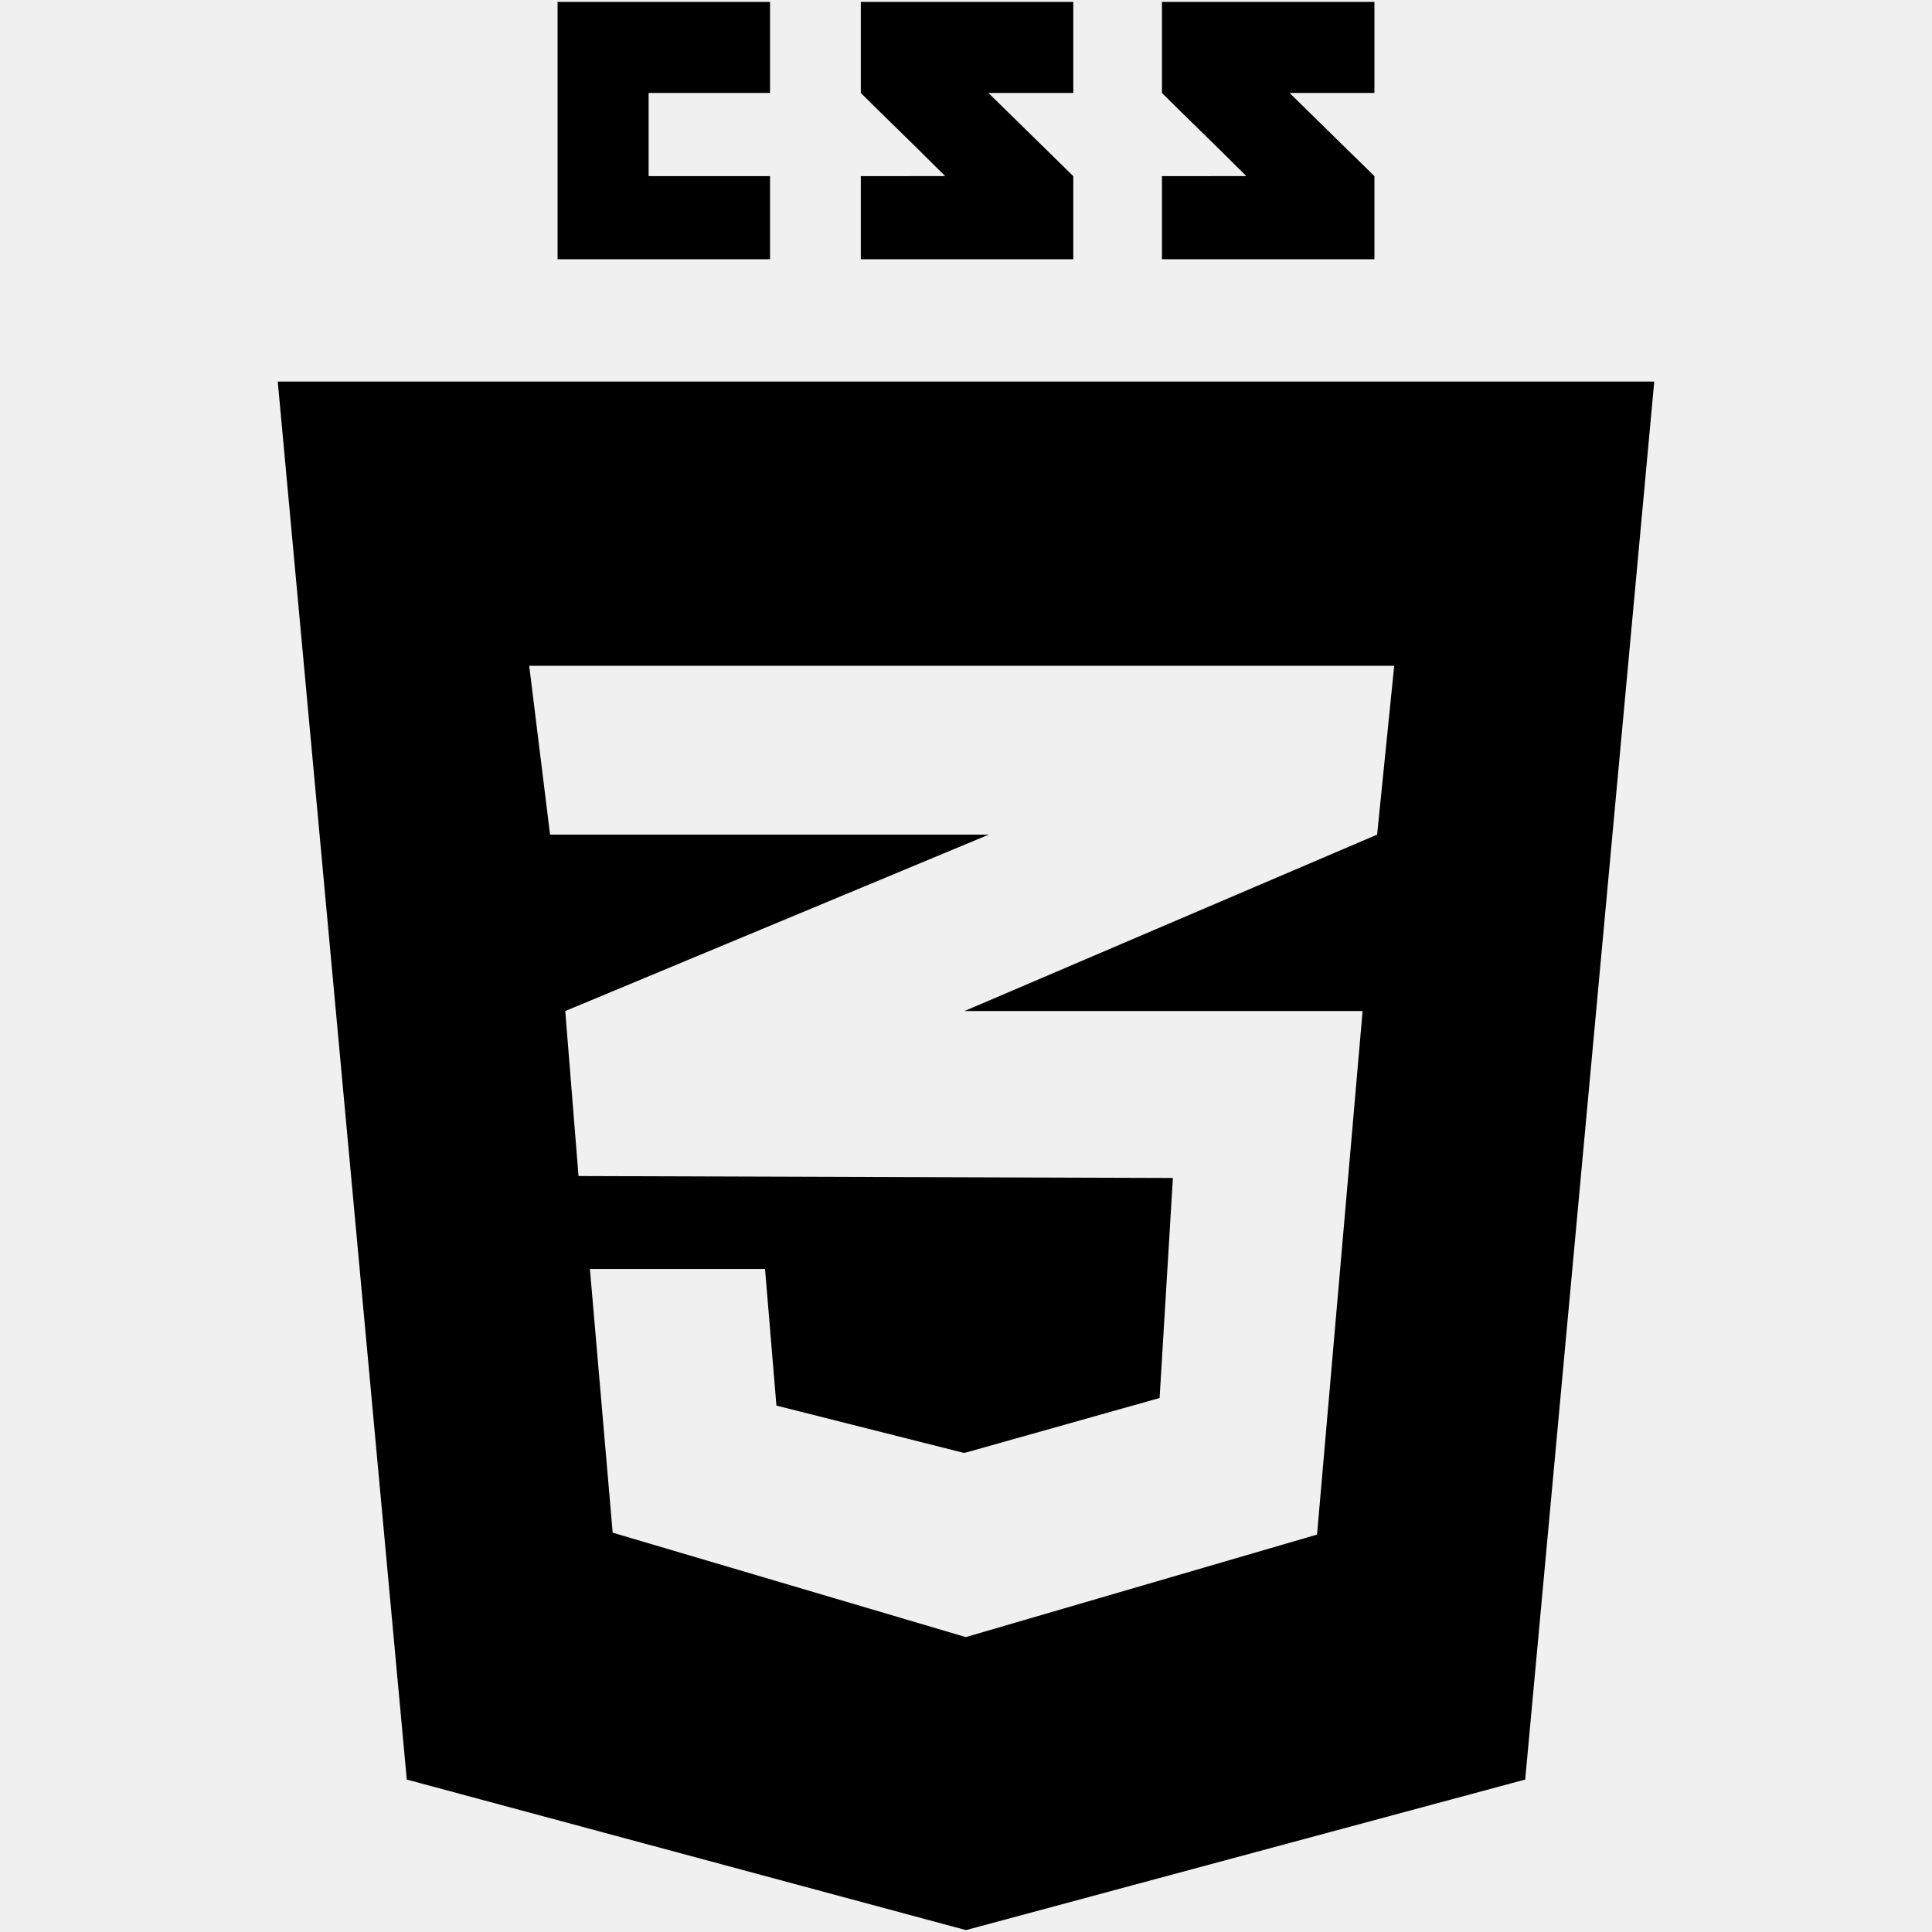
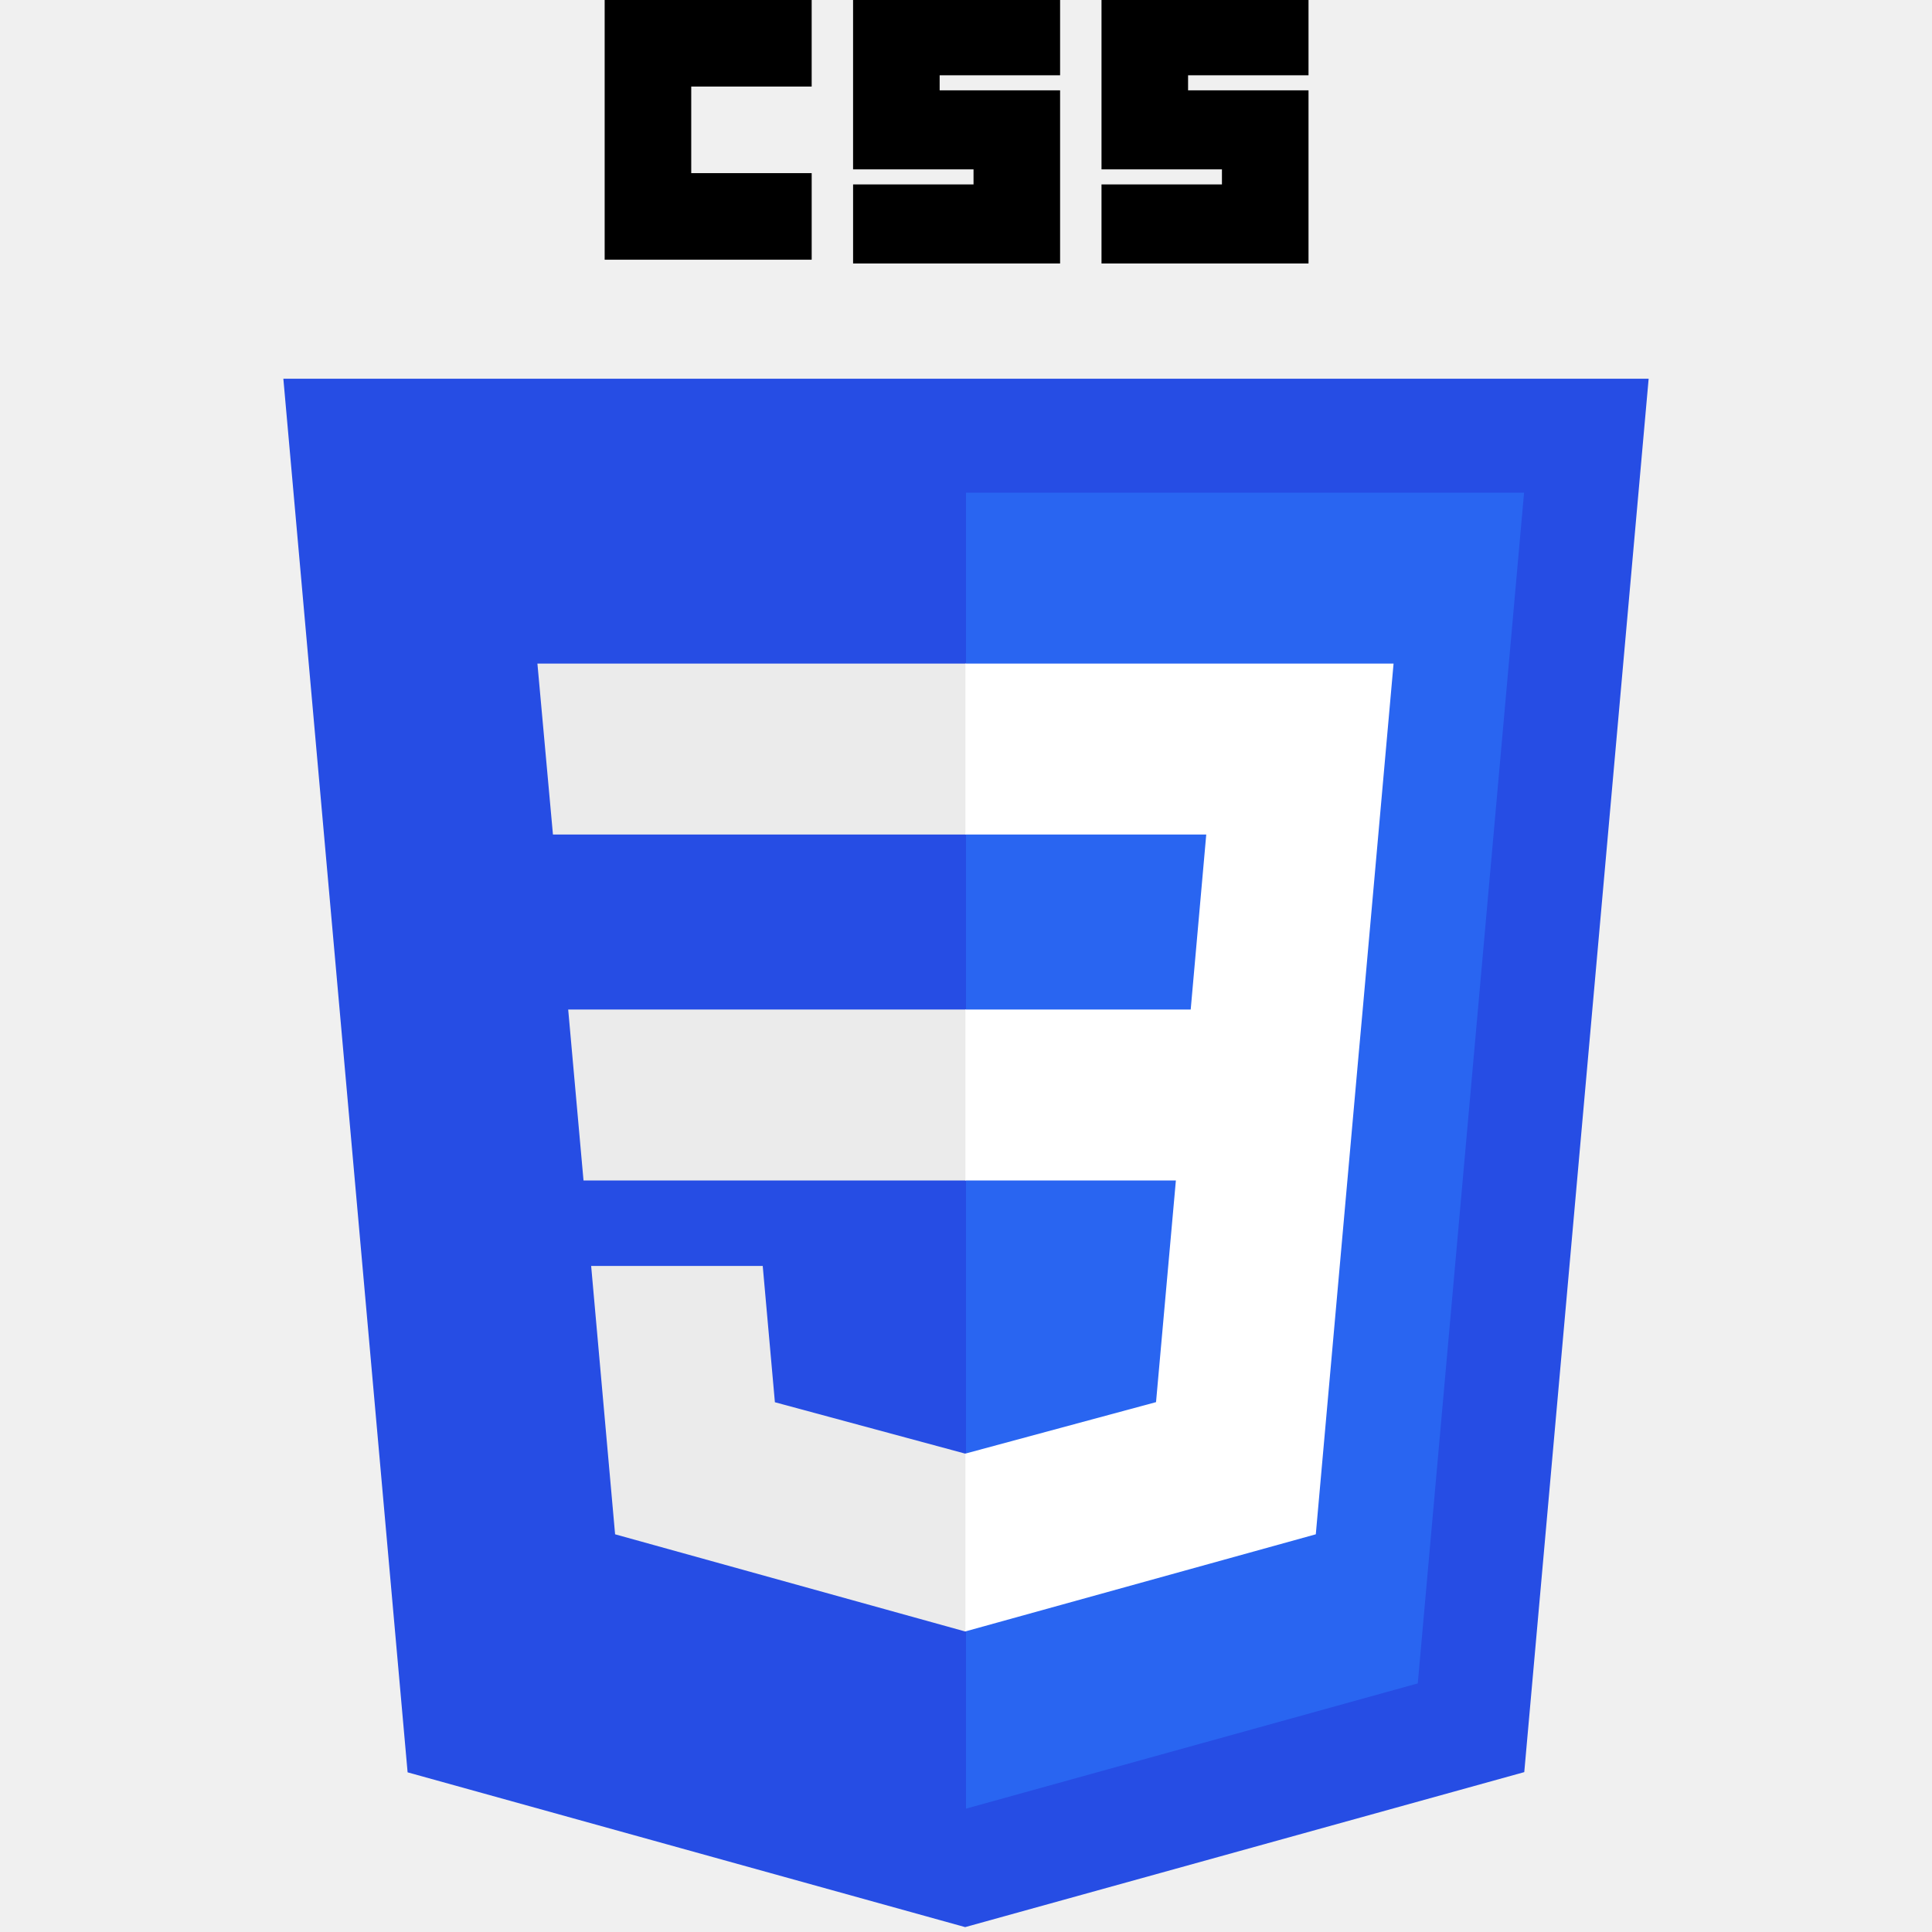
- <svg xmlns="http://www.w3.org/2000/svg" fill="#000000" version="1.1" width="800px" height="800px" viewBox="0 0 512 512" enable-background="new 0 0 512 512" xml:space="preserve">
-   <g id="c133de6af664cd4f011a55de6b001a2b">
-     <path display="inline" d="M204.064,46.682v22.018h-56.302V0.501h56.302v24.13h-32.172v22.051H204.064z M261.941,24.631h22.492   V0.501h-56.308c0,0,0,12.112,0,24.13c7.533,7.533,11.461,11.139,22.356,22.034c-6.369,0-22.356,0.022-22.356,0.021v22.014h56.308   V46.682L261.941,24.631z M341.746,24.631h22.49V0.501H307.93c0,0,0,12.112,0,24.13c7.531,7.533,11.461,11.139,22.355,22.034   c-6.365,0-22.355,0.022-22.355,0.021v22.014h56.307V46.682L341.746,24.631z M438.395,101.112l-34.203,370.486l-148.193,39.9   l-148.196-39.9L73.605,101.112H438.395z M369.477,176.444H255.865h-115.62l5.529,44.739h110.091h6.184l-6.184,2.574   l-106.067,44.177l3.518,43.73l102.549,0.333l54.963,0.175l-3.521,58.311l-51.442,14.484v-0.046l-0.422,0.116l-49.684-12.542   l-3.015-36.195h-0.164h-46.085h-0.162l6.032,69.876l93.5,27.649v-0.05l0.168,0.05l93-27.146L361.1,267.935H255.865h-0.26   l0.26-0.112l109.086-46.639L369.477,176.444z">
- 
- </path>
-   </g>
+ <svg xmlns="http://www.w3.org/2000/svg" width="800px" height="800px" viewBox="-52.5 0 361 361" preserveAspectRatio="xMidYMid">
+   <path d="M127.844 360.088L23.662 331.166.445 70.766h255.11l-23.241 260.36-104.47 28.962z" fill="#264DE4" />
+   <path d="M212.417 314.547l19.86-222.49H128V337.95l84.417-23.403z" fill="#2965F1" />
+   <path d="M53.669 188.636l2.862 31.937H128v-31.937H53.669zM47.917 123.995l2.903 31.937H128v-31.937H47.917zM128 271.58l-.14.037-35.568-9.604-2.274-25.471h-32.06l4.474 50.146 65.421 18.16.147-.04V271.58z" fill="#EBEBEB" />
+   <path d="M60.484 0h38.68v16.176H76.66v16.176h22.506v16.175H60.484V0zM106.901 0h38.681v14.066h-22.505v2.813h22.505v32.352h-38.68V34.46h22.505v-2.813H106.9V0zM153.319 0H192v14.066h-22.505v2.813H192v32.352h-38.681V34.46h22.505v-2.813H153.32V0z" />
+   <path d="M202.127 188.636l5.765-64.641H127.89v31.937h45.002l-2.906 32.704H127.89v31.937h39.327l-3.708 41.42-35.62 9.614v33.226l65.473-18.145.48-5.396 7.506-84.08.779-8.576z" fill="#FFF" />
</svg>
